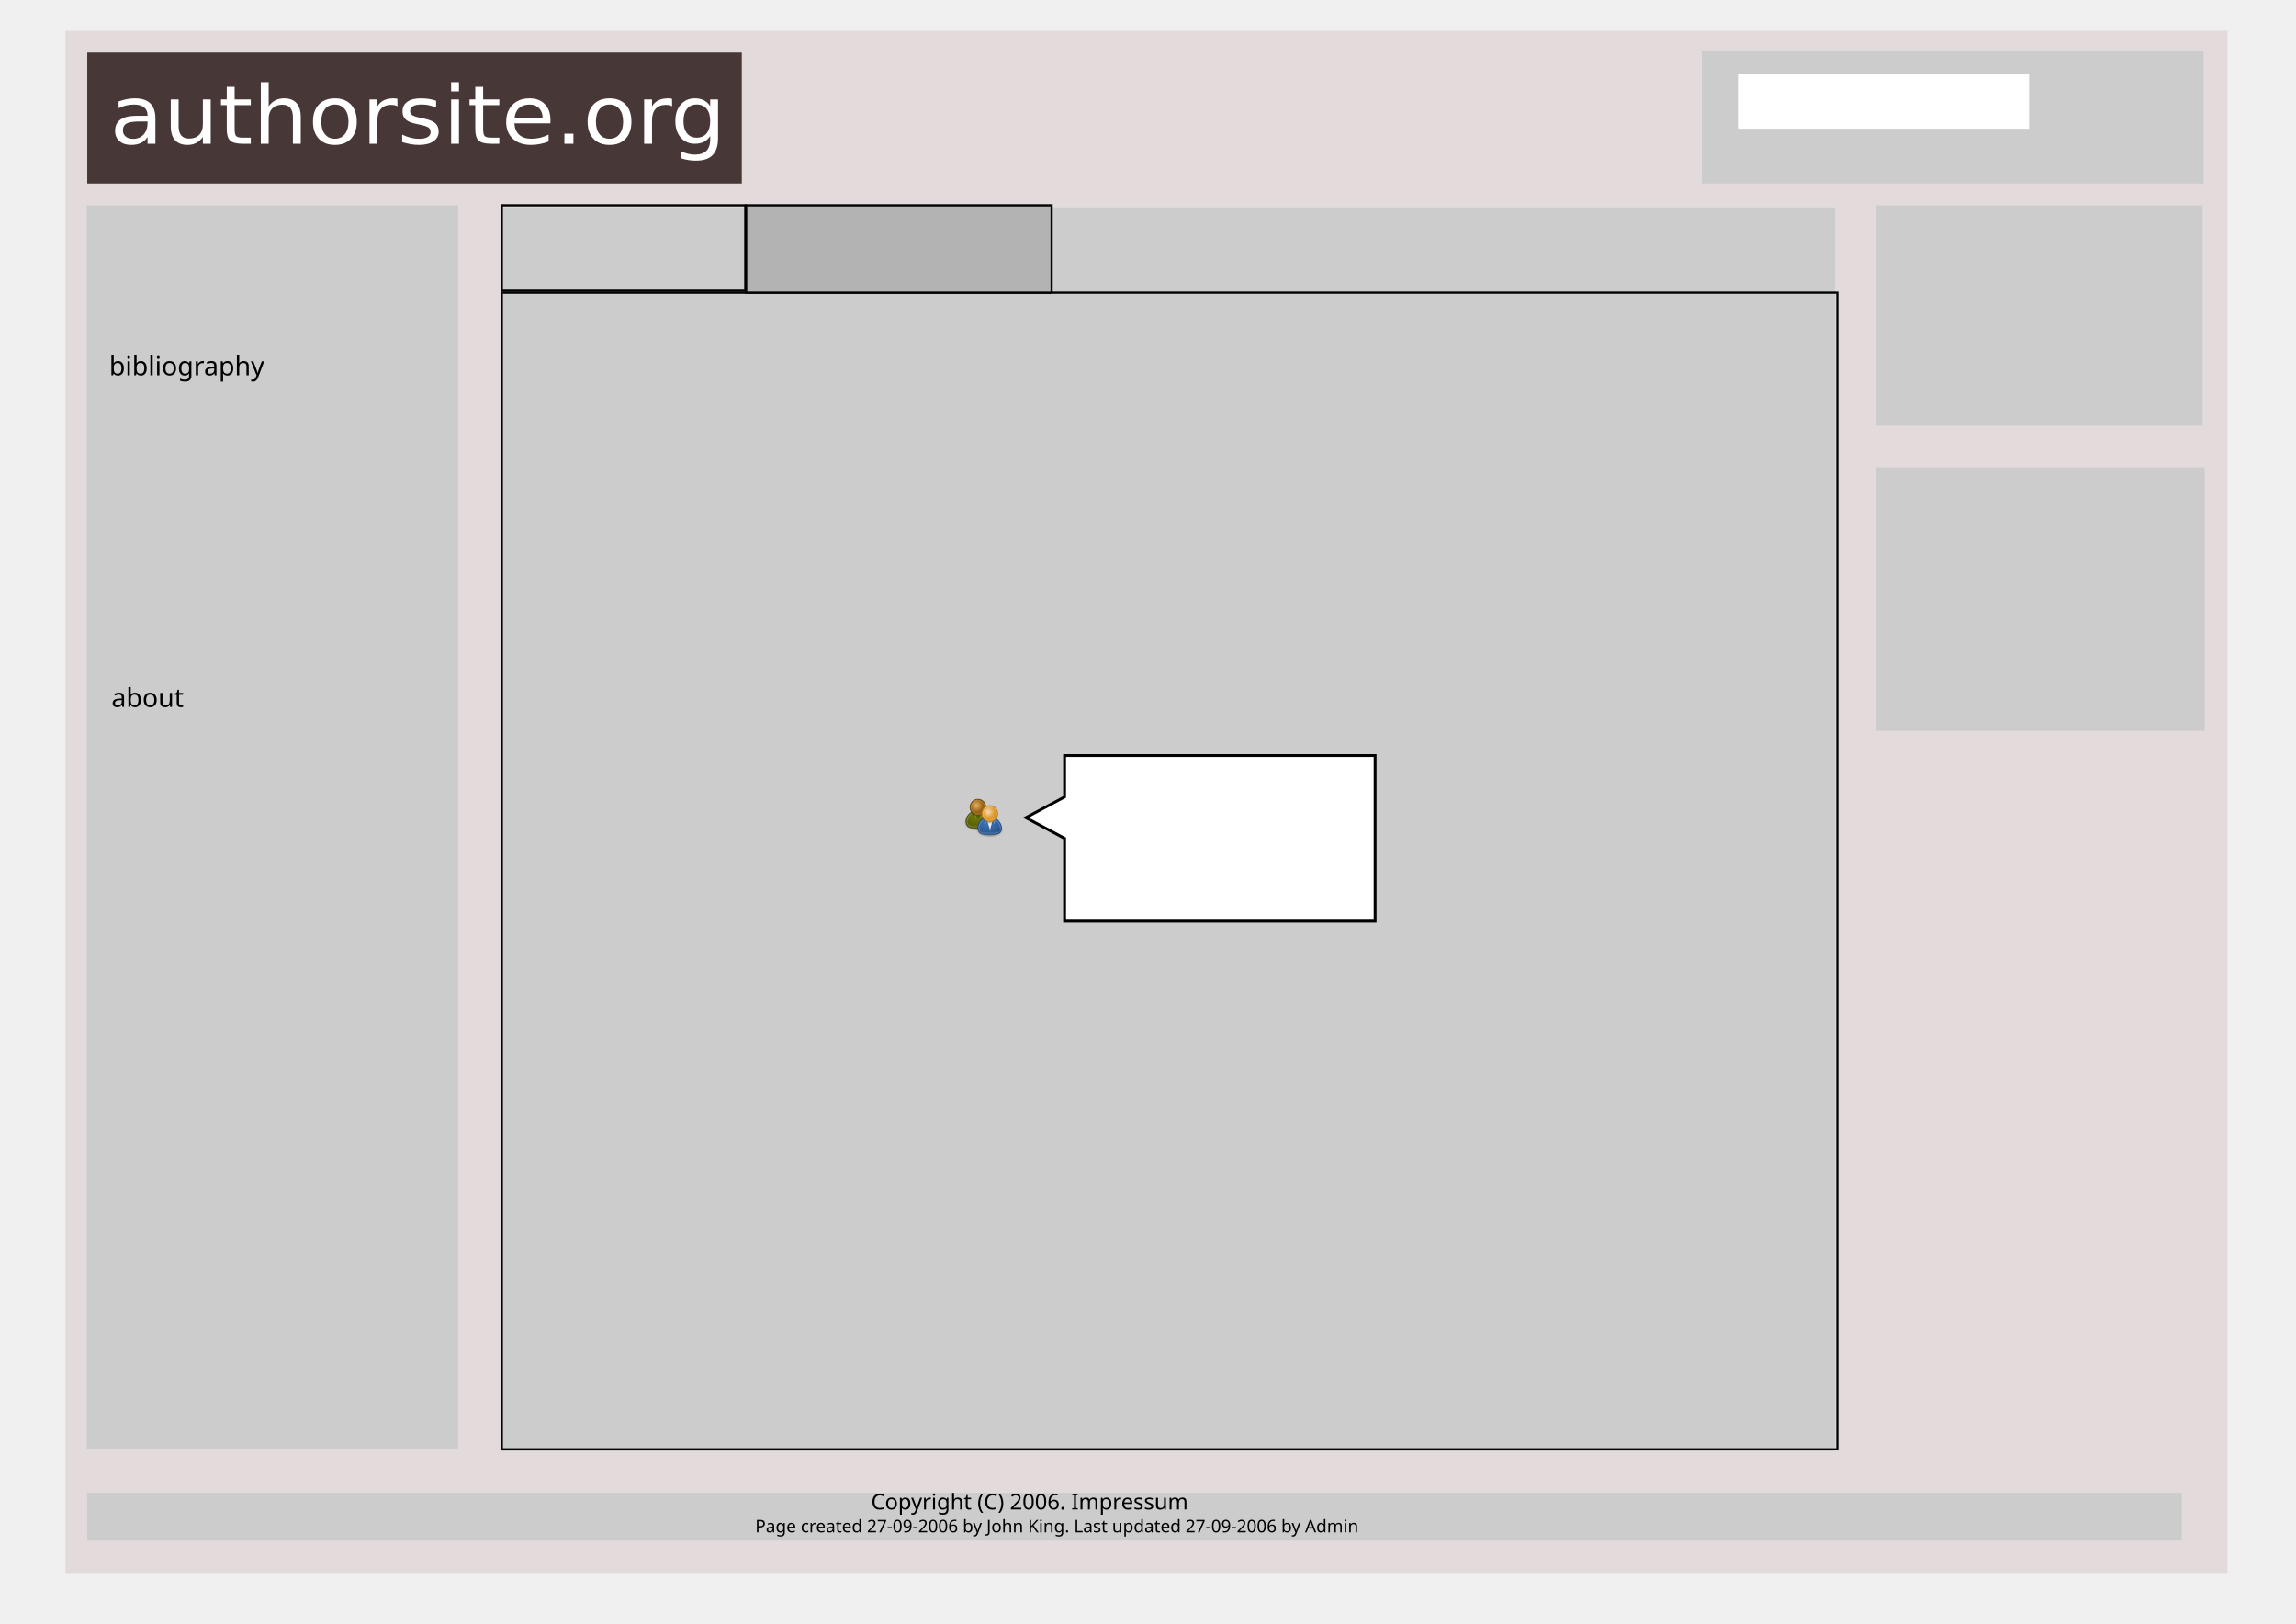
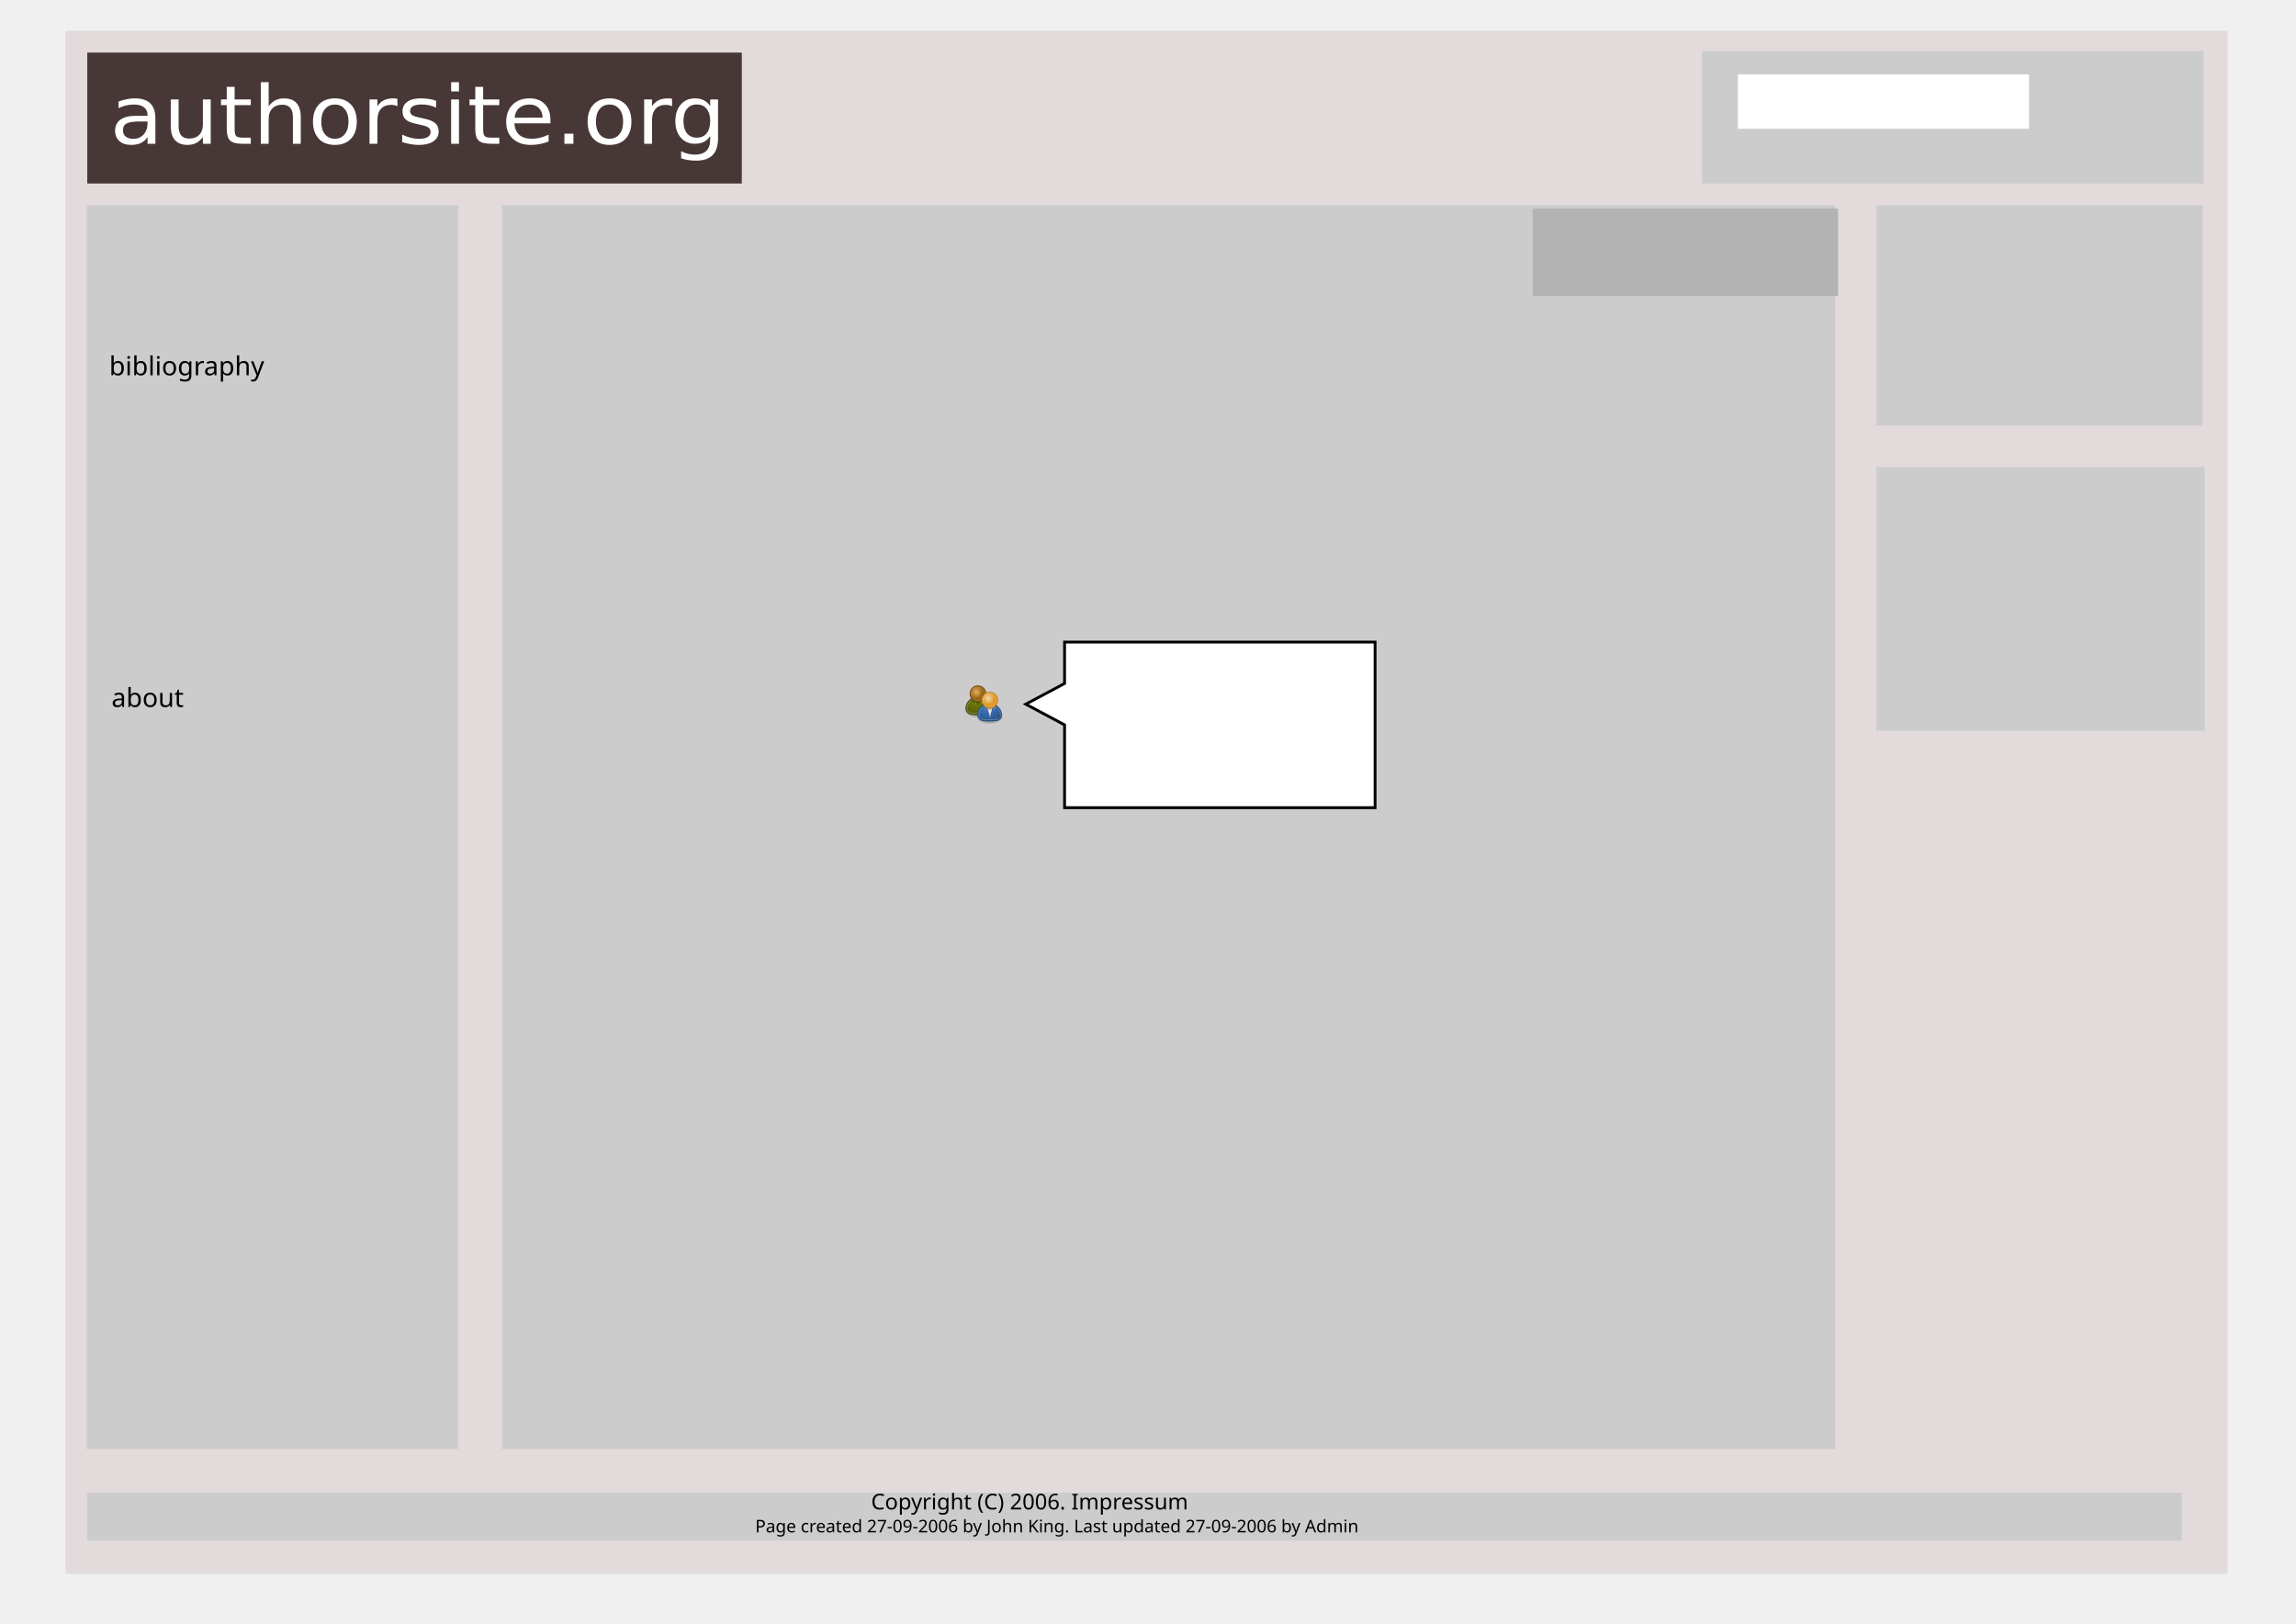
<svg xmlns="http://www.w3.org/2000/svg" xmlns:xlink="http://www.w3.org/1999/xlink" width="1052.362" height="744.094" id="svg2" version="1.0">
  <defs id="defs4">
    <radialGradient r="13.565" fy="19.836" fx="16.215" cy="19.836" cx="16.215" gradientTransform="matrix(1,0,0,0.681917,0,8.233773)" gradientUnits="userSpaceOnUse" id="radialGradient1381" xlink:href="#linearGradient4344" />
    <linearGradient y2="35.803" x2="30.936" y1="29.553" x1="30.936" gradientTransform="translate(-12.41789,-7)" gradientUnits="userSpaceOnUse" id="linearGradient1372" xlink:href="#linearGradient3824" />
    <linearGradient y2="36.218" x2="22.627" y1="35.818" x1="20.662" gradientTransform="matrix(0.983375,0.181588,-0.181588,0.983375,-7.07212,-9.82492)" gradientUnits="userSpaceOnUse" id="linearGradient1369" xlink:href="#linearGradient4356" />
    <linearGradient y2="35.74" x2="21.408" y1="36.39" x1="22.687" gradientTransform="matrix(-0.977685,0.210075,0.210075,0.977685,41.80576,-11.11866)" gradientUnits="userSpaceOnUse" id="linearGradient1366" xlink:href="#linearGradient4356" />
    <linearGradient y2="35.74" x2="21.408" y1="36.39" x1="22.687" gradientTransform="matrix(-0.977685,0.210075,0.210075,0.977685,41.80576,-11.11866)" gradientUnits="userSpaceOnUse" id="linearGradient4374" xlink:href="#linearGradient4356" />
    <linearGradient y2="36.218" x2="22.627" y1="35.818" x1="20.662" gradientTransform="matrix(0.983375,0.181588,-0.181588,0.983375,-7.07212,-9.82492)" gradientUnits="userSpaceOnUse" id="linearGradient4372" xlink:href="#linearGradient4356" />
    <linearGradient gradientTransform="matrix(-0.977685,0.210075,0.210075,0.977685,55.1096,-3.945209)" y2="35.74" x2="21.408" y1="36.39" x1="22.687" gradientUnits="userSpaceOnUse" id="linearGradient4366" xlink:href="#linearGradient4356" />
    <linearGradient gradientTransform="matrix(0.983375,0.181588,-0.181588,0.983375,6.231716,-2.651466)" gradientUnits="userSpaceOnUse" y2="36.218" x2="22.627" y1="35.818" x1="20.662" id="linearGradient4362" xlink:href="#linearGradient4356" />
    <radialGradient gradientUnits="userSpaceOnUse" gradientTransform="matrix(1,0,0,0.681917,0,8.233773)" r="13.565" fy="19.836" fx="16.215" cy="19.836" cx="16.215" id="radialGradient4350" xlink:href="#linearGradient4344" />
    <radialGradient r="8.662" fy="19.009" fx="31.113" cy="19.009" cx="31.113" gradientUnits="userSpaceOnUse" id="radialGradient4336" xlink:href="#linearGradient3816" />
    <linearGradient gradientTransform="translate(-13.125,-7)" y2="35.803" x2="30.936" y1="29.553" x1="30.936" gradientUnits="userSpaceOnUse" id="linearGradient4332" xlink:href="#linearGradient3824" />
    <radialGradient r="8.662" fy="19.009" fx="31.113" cy="19.009" cx="31.113" gradientUnits="userSpaceOnUse" id="radialGradient4330" xlink:href="#linearGradient3816" />
    <radialGradient r="9.162" fy="17.064" fx="29.345" cy="17.064" cx="29.345" gradientTransform="matrix(0.787998,0,0,0.787998,6.221198,3.617627)" gradientUnits="userSpaceOnUse" id="radialGradient4328" xlink:href="#linearGradient4338" />
    <linearGradient y2="35.803" x2="30.936" y1="29.553" x1="30.936" gradientTransform="translate(-12.41789,-7)" gradientUnits="userSpaceOnUse" id="linearGradient4326" xlink:href="#linearGradient3824" />
    <radialGradient r="8.662" fy="19.009" fx="31.113" cy="19.009" cx="31.113" gradientUnits="userSpaceOnUse" id="radialGradient4179" xlink:href="#linearGradient3816" />
    <linearGradient gradientTransform="translate(0.707108,0)" y2="35.803" x2="30.936" y1="29.553" x1="30.936" gradientUnits="userSpaceOnUse" id="linearGradient4175" xlink:href="#linearGradient3824" />
    <radialGradient gradientTransform="matrix(0.787998,0,0,0.787998,6.221198,3.617627)" r="9.162" fy="17.064" fx="29.345" cy="17.064" cx="29.345" gradientUnits="userSpaceOnUse" id="radialGradient4171" xlink:href="#linearGradient3800" />
    <radialGradient gradientUnits="userSpaceOnUse" gradientTransform="matrix(1.297564,0,0,0.884831,-8.358505,4.940469)" r="13.565" fy="27.203" fx="28.09" cy="27.203" cx="28.09" id="radialGradient4169" xlink:href="#linearGradient4163" />
    <linearGradient gradientUnits="userSpaceOnUse" y2="35.803" x2="30.936" y1="29.553" x1="30.936" id="linearGradient3830" xlink:href="#linearGradient3824" />
    <radialGradient gradientUnits="userSpaceOnUse" r="8.662" fy="19.009" fx="31.113" cy="19.009" cx="31.113" id="radialGradient3822" xlink:href="#linearGradient3816" />
    <radialGradient gradientUnits="userSpaceOnUse" r="9.162" fy="17.064" fx="29.345" cy="17.064" cx="29.345" id="radialGradient3806" xlink:href="#linearGradient3800" />
    <linearGradient id="linearGradient3800">
      <stop id="stop3802" offset="0" style="stop-color:#f4d9b1;stop-opacity:1;" />
      <stop id="stop3804" offset="1" style="stop-color:#df9725;stop-opacity:1;" />
    </linearGradient>
    <linearGradient id="linearGradient3816">
      <stop id="stop3818" offset="0" style="stop-color:#000000;stop-opacity:1;" />
      <stop id="stop3820" offset="1" style="stop-color:#000000;stop-opacity:0;" />
    </linearGradient>
    <linearGradient id="linearGradient3824">
      <stop id="stop3826" offset="0" style="stop-color:#ffffff;stop-opacity:1;" />
      <stop id="stop3828" offset="1" style="stop-color:#c9c9c9;stop-opacity:1;" />
    </linearGradient>
    <linearGradient id="linearGradient4163">
      <stop id="stop4165" offset="0" style="stop-color:#3b74bc;stop-opacity:1;" />
      <stop id="stop4167" offset="1" style="stop-color:#2d5990;stop-opacity:1;" />
    </linearGradient>
    <linearGradient id="linearGradient4338">
      <stop style="stop-color:#e9b15e;stop-opacity:1;" offset="0" id="stop4340" />
      <stop style="stop-color:#966416;stop-opacity:1;" offset="1" id="stop4342" />
    </linearGradient>
    <linearGradient id="linearGradient4344">
      <stop id="stop4346" offset="0" style="stop-color:#727e0a;stop-opacity:1;" />
      <stop id="stop4348" offset="1" style="stop-color:#5b6508;stop-opacity:1;" />
    </linearGradient>
    <linearGradient id="linearGradient4356">
      <stop id="stop4358" offset="0" style="stop-color:#000000;stop-opacity:1;" />
      <stop id="stop4360" offset="1" style="stop-color:#000000;stop-opacity:0;" />
    </linearGradient>
  </defs>
  <g id="layer1">
    <rect style="fill:#e3dbdb" id="rect1890" width="990.989" height="707.163" x="30" y="14.094" />
    <flowRoot xml:space="preserve" id="flowRoot1894" style="fill:white">
      <flowRegion id="flowRegion1896">
        <rect id="rect1898" width="191.257" height="27.594" x="68.51" y="43.77" style="fill:white" />
      </flowRegion>
      <flowPara id="flowPara1900" style="font-size:40;fill:white">logo</flowPara>
    </flowRoot>
    <flowRoot xml:space="preserve" id="flowRoot1925" style="font-size:40px;fill:white">
      <flowRegion id="flowRegion1927">
        <rect id="rect1929" width="168.42" height="36.158" x="270.234" y="150.341" style="font-size:40px;fill:white" />
      </flowRegion>
      <flowPara id="flowPara1931">authrostie.org</flowPara>
      <flowPara id="flowPara1933" />
    </flowRoot>
    <g id="g1939" transform="matrix(1,0,0,0.928571,-200,-96.13606)">
      <rect y="129.479" x="240" height="64.615" width="300" id="rect1892" style="fill:#483737" />
      <text id="text1935" y="174.485" x="250.352" style="font-size:12px;font-style:normal;font-weight:normal;fill:black;fill-opacity:1;stroke:none;stroke-width:1px;stroke-linecap:butt;stroke-linejoin:miter;stroke-opacity:1;font-family:Bitstream Vera Sans" xml:space="preserve">
        <tspan style="font-size:40px;fill:white" y="174.485" x="250.352" id="tspan1937">authorsite.org</tspan>
      </text>
    </g>
    <flowRoot xml:space="preserve" id="flowRoot1950">
      <flowRegion id="flowRegion1952">
        <rect id="rect1954" width="53.23" height="25.082" x="946.77" y="39.013" />
      </flowRegion>
      <flowPara id="flowPara1956" style="fill:white;font-size:18">search</flowPara>
    </flowRoot>
    <g id="g4680">
      <rect y="23.503" x="780" height="60.591" width="230" id="rect1944" style="fill:#ccc;fill-opacity:1" />
      <rect y="34.094" x="796.569" height="24.9" width="133.431" id="rect1946" style="fill:white;fill-opacity:1" />
      <flowRoot transform="translate(-2,0)" id="flowRoot1958" xml:space="preserve">
        <flowRegion id="flowRegion1960">
          <rect y="67.558" x="798.332" height="12.37" width="164.614" id="rect1962" />
        </flowRegion>
        <flowPara style="fill:black" id="flowPara1964">advanced search</flowPara>
      </flowRoot>
      <flowRoot transform="translate(-1.960937,-1.461444)" id="flowRoot1968" xml:space="preserve">
        <flowRegion id="flowRegion1970">
          <rect y="39.013" x="937.255" height="22.837" width="74.219" id="rect1972" />
        </flowRegion>
        <flowPara style="font-size:18px;fill:black" id="flowPara1974">search</flowPara>
      </flowRoot>
    </g>
    <rect style="fill:#ccc;fill-opacity:1" id="rect1976" width="170.288" height="570" x="39.712" y="94.094" />
    <text xml:space="preserve" style="font-size:13px;font-style:normal;font-weight:normal;fill:#000000;fill-opacity:1;stroke:none;stroke-width:1px;stroke-linecap:butt;stroke-linejoin:miter;stroke-opacity:1;font-family:Verdana" x="50.051" y="171.971" id="text4636">
      <tspan id="tspan4638" x="50.051" y="171.971" style="font-size:12px">bibliography</tspan>
    </text>
    <flowRoot xml:space="preserve" id="flowRoot4640" transform="translate(0,112)">
      <flowRegion id="flowRegion4642">
        <rect id="rect4644" width="79.928" height="20.934" x="51.382" y="143.681" />
      </flowRegion>
      <flowPara id="flowPara4646">community</flowPara>
    </flowRoot>
    <flowRoot xml:space="preserve" id="flowRoot4648" transform="translate(-4,112)">
      <flowRegion id="flowRegion4650">
        <rect id="rect4652" width="94.201" height="21.885" x="54.237" y="175.081" />
      </flowRegion>
      <flowPara id="flowPara4656">biography</flowPara>
    </flowRoot>
    <text xml:space="preserve" style="font-size:13px;font-style:normal;font-weight:normal;fill:#000000;fill-opacity:1;stroke:none;stroke-width:1px;stroke-linecap:butt;stroke-linejoin:miter;stroke-opacity:1;font-family:Verdana" x="51.101" y="323.971" id="text4660">
      <tspan x="51.101" y="323.971" id="tspan4664" style="font-size:12px">about</tspan>
    </text>
    <rect style="fill:#ccc;fill-opacity:1" id="rect4668" width="960.055" height="21.939" x="39.945" y="684.094" />
    <text xml:space="preserve" style="font-size:13px;font-style:normal;font-weight:normal;text-align:center;text-anchor:middle;fill:black;fill-opacity:1;stroke:none;stroke-width:1px;stroke-linecap:butt;stroke-linejoin:miter;stroke-opacity:1;font-family:Verdana" x="492.852" y="691.727" id="text4670">
      <tspan id="tspan4672" x="492.852" y="691.727" style="font-size:10px;text-align:center;text-anchor:middle">C<tspan style="text-align:center;text-anchor:middle" id="tspan4676">opyright (C) 2006. Impressum</tspan>
      </tspan>
      <tspan x="492.852" y="702.234" style="font-size:8px;text-align:center;text-anchor:middle" id="tspan4674">Page created 27-09-2006 by John King. Last updated 27-09-2006 by Admin</tspan>
    </text>
-     <rect style="fill:#cccccc;fill-opacity:1" id="rect4678" width="611.15" height="570.072" x="230" y="95.023" />
+     <rect style="fill:#ccc;fill-opacity:1" id="rect4678" width="611.15" height="570.072" x="230" y="94.023" />
    <rect style="fill:#ccc;fill-opacity:1" id="rect4692" width="149.571" height="100.969" x="860" y="94.094" />
    <rect style="fill:#ccc;fill-opacity:1" id="rect4694" width="150.522" height="120.843" x="860" y="214.094" />
    <flowRoot xml:space="preserve" id="flowRoot1814" transform="translate(9.155322,41.35798)">
      <flowRegion id="flowRegion1816">
        <rect id="rect1818" width="57.345" height="14.268" x="65.655" y="140.826" />
      </flowRegion>
      <flowPara id="flowPara1822">works</flowPara>
    </flowRoot>
    <flowRoot xml:space="preserve" id="flowRoot1826" transform="translate(5.155322,37.35798)">
      <flowRegion id="flowRegion1828">
        <rect id="rect1830" width="62.801" height="17.127" x="68.51" y="165.566" />
      </flowRegion>
      <flowPara id="flowPara1832">people</flowPara>
    </flowRoot>
    <flowRoot xml:space="preserve" id="flowRoot1806" transform="translate(-11.58008,2.574899)">
      <flowRegion id="flowRegion1808">
        <rect id="rect1810" width="437.759" height="44.033" x="368.241" y="38.061" />
      </flowRegion>
      <flowPara id="flowPara1812">/bibliography/people/individuals/all/$[pageNumber]</flowPara>
    </flowRoot>
-     <flowRoot xml:space="preserve" id="flowRoot1541" transform="translate(0,44)">
+     <flowRoot xml:space="preserve" id="flowRoot1541" transform="translate(0,-8)">
      <flowRegion id="flowRegion1543">
        <rect id="rect1545" width="445.7" height="39.105" x="249.3" y="117.989" />
      </flowRegion>
      <flowPara id="flowPara1547" style="font-size:18px;font-style:normal;font-variant:normal;font-weight:normal;font-stretch:normal;text-align:start;line-height:125%;writing-mode:lr-tb;text-anchor:start;font-family:Verdana">Individuals  (Page x of y )</flowPara>
    </flowRoot>
    <flowRoot xml:space="preserve" id="flowRoot1561">
      <flowRegion id="flowRegion1563">
        <rect id="rect1565" width="515.728" height="174.13" x="255.009" y="151.293" />
      </flowRegion>
      <flowPara id="flowPara1567" />
    </flowRoot>
    <text xml:space="preserve" style="font-size:12px;font-style:normal;font-variant:normal;font-weight:normal;font-stretch:normal;text-align:start;line-height:125%;writing-mode:lr-tb;text-anchor:start;fill:#000000;fill-opacity:1;stroke:none;stroke-width:1px;stroke-linecap:butt;stroke-linejoin:miter;stroke-opacity:1;font-family:Sans" x="331.132" y="623.25" id="text1892">
      <tspan id="tspan1894" x="331.132" y="623.25">  </tspan>
    </text>
    <flowRoot xml:space="preserve" id="flowRoot2632" transform="translate(0,48)">
      <flowRegion id="flowRegion2634">
        <rect id="rect2636" width="68.51" height="16.176" x="73.268" y="175.081" />
      </flowRegion>
      <flowPara id="flowPara2638">search</flowPara>
    </flowRoot>
-     <g id="g2700" transform="translate(-9.705078,49.1926)">
+     <g id="g2700" transform="translate(-9.705078,-2.8074)">
      <flowRoot id="flowRoot2670" xml:space="preserve">
        <flowRegion id="flowRegion2672">
          <rect y="146.535" x="278.798" height="17.559" width="481.202" id="rect2674" />
        </flowRegion>
        <flowPara id="flowPara2676">Jünger, Ernst [454]</flowPara>
      </flowRoot>
      <flowRoot id="flowRoot2682" xml:space="preserve">
        <flowRegion id="flowRegion2684">
          <rect y="171.275" x="278.798" height="49.479" width="263.573" id="rect2686" />
        </flowRegion>
        <flowPara id="flowPara2688">Jünger, Friedrich Georg [54]</flowPara>
        <flowPara id="flowPara2690" />
      </flowRoot>
    </g>
-     <g id="g2711" transform="translate(-8.58695,99.1071)">
+     <g id="g2711" transform="translate(-8.58695,47.1071)">
      <flowRoot id="flowRoot2713" xml:space="preserve">
        <flowRegion id="flowRegion2715">
          <rect y="146.535" x="278.798" height="17.559" width="481.202" id="rect2717" />
        </flowRegion>
        <flowPara id="flowPara2719">Jünger, Ernst [454]</flowPara>
      </flowRoot>
      <flowRoot id="flowRoot2721" xml:space="preserve">
        <flowRegion id="flowRegion2723">
          <rect y="171.275" x="278.798" height="49.479" width="263.573" id="rect2725" />
        </flowRegion>
        <flowPara id="flowPara2727">Jünger, Friedrich Georg [54]</flowPara>
        <flowPara id="flowPara2729" />
      </flowRoot>
    </g>
-     <g id="g2731" transform="translate(-7.44153,150.9743)">
+     <g id="g2731" transform="translate(-7.44153,98.9743)">
      <flowRoot id="flowRoot2733" xml:space="preserve">
        <flowRegion id="flowRegion2735">
          <rect y="146.535" x="278.798" height="17.559" width="481.202" id="rect2737" />
        </flowRegion>
        <flowPara id="flowPara2739">Jünger, Ernst [454]</flowPara>
      </flowRoot>
      <flowRoot id="flowRoot2741" xml:space="preserve">
        <flowRegion id="flowRegion2743">
          <rect y="171.275" x="278.798" height="49.479" width="263.573" id="rect2745" />
        </flowRegion>
        <flowPara id="flowPara2747">Jünger, Friedrich Georg [54]</flowPara>
        <flowPara id="flowPara2749" />
      </flowRoot>
    </g>
-     <g id="g2751" transform="translate(-9.34458,199.0175)">
+     <g id="g2751" transform="translate(-9.34458,147.0175)">
      <flowRoot id="flowRoot2753" xml:space="preserve">
        <flowRegion id="flowRegion2755">
          <rect y="146.535" x="278.798" height="17.559" width="481.202" id="rect2757" />
        </flowRegion>
        <flowPara id="flowPara2759">Jünger, Ernst [454]</flowPara>
      </flowRoot>
      <flowRoot id="flowRoot2761" xml:space="preserve">
        <flowRegion id="flowRegion2763">
          <rect y="171.275" x="278.798" height="49.479" width="263.573" id="rect2765" />
        </flowRegion>
        <flowPara id="flowPara2767">Jünger, Friedrich Georg [54]</flowPara>
        <flowPara id="flowPara2769" />
      </flowRoot>
    </g>
-     <g id="g2771" transform="translate(-9.16862,250.8668)">
+     <g id="g2771" transform="translate(-9.16862,198.8668)">
      <flowRoot id="flowRoot2773" xml:space="preserve">
        <flowRegion id="flowRegion2775">
          <rect y="146.535" x="278.798" height="17.559" width="481.202" id="rect2777" />
        </flowRegion>
        <flowPara id="flowPara2779">Jünger, Ernst [454]</flowPara>
      </flowRoot>
      <flowRoot id="flowRoot2781" xml:space="preserve">
        <flowRegion id="flowRegion2783">
          <rect y="171.275" x="278.798" height="49.479" width="263.573" id="rect2785" />
        </flowRegion>
        <flowPara id="flowPara2787">Jünger, Friedrich Georg [54]</flowPara>
        <flowPara id="flowPara2789" />
      </flowRoot>
    </g>
-     <g id="g2791" transform="translate(-7.16862,299.9584)">
+     <g id="g2791" transform="translate(-7.16862,247.9584)">
      <flowRoot id="flowRoot2793" xml:space="preserve">
        <flowRegion id="flowRegion2795">
          <rect y="146.535" x="278.798" height="17.559" width="481.202" id="rect2797" />
        </flowRegion>
        <flowPara id="flowPara2799">Jünger, Ernst [454]</flowPara>
      </flowRoot>
      <flowRoot id="flowRoot2801" xml:space="preserve">
        <flowRegion id="flowRegion2803">
          <rect y="171.275" x="278.798" height="49.479" width="263.573" id="rect2805" />
        </flowRegion>
        <flowPara id="flowPara2807">Jünger, Friedrich Georg [54]</flowPara>
        <flowPara id="flowPara2809" />
      </flowRoot>
    </g>
-     <g id="g2811" transform="translate(-8.79876,349.0859)">
+     <g id="g2811" transform="translate(-8.79876,297.0859)">
      <flowRoot id="flowRoot2813" xml:space="preserve">
        <flowRegion id="flowRegion2815">
          <rect y="146.535" x="278.798" height="17.559" width="481.202" id="rect2817" />
        </flowRegion>
        <flowPara id="flowPara2819">Jünger, Ernst [454]</flowPara>
      </flowRoot>
      <flowRoot id="flowRoot2821" xml:space="preserve">
        <flowRegion id="flowRegion2823">
          <rect y="171.275" x="278.798" height="49.479" width="263.573" id="rect2825" />
        </flowRegion>
        <flowPara id="flowPara2827">Jünger, Friedrich Georg [54]</flowPara>
        <flowPara id="flowPara2829" />
      </flowRoot>
    </g>
-     <g id="g2831" transform="translate(-7.63542,400.9352)">
+     <g id="g2831" transform="translate(-7.63542,348.9352)">
      <flowRoot id="flowRoot2833" xml:space="preserve">
        <flowRegion id="flowRegion2835">
          <rect y="146.535" x="278.798" height="17.559" width="481.202" id="rect2837" />
        </flowRegion>
        <flowPara id="flowPara2839">Jünger, Ernst [454]</flowPara>
      </flowRoot>
      <flowRoot id="flowRoot2841" xml:space="preserve">
        <flowRegion id="flowRegion2843">
          <rect y="171.275" x="278.798" height="49.479" width="263.573" id="rect2845" />
        </flowRegion>
        <flowPara id="flowPara2847">Jünger, Friedrich Georg [54]</flowPara>
        <flowPara id="flowPara2849" />
      </flowRoot>
    </g>
    <flowRoot xml:space="preserve" id="flowRoot1882" transform="translate(141.8646,9.035595)">
      <flowRegion id="flowRegion1884">
        <rect id="rect1886" width="279.427" height="31.262" x="263.573" y="611.832" />
      </flowRegion>
      <flowPara id="flowPara1888">&lt;previous    1 2 3 4 5   next&gt;</flowPara>
      <flowPara id="flowPara1890" />
    </flowRoot>
    <flowRoot xml:space="preserve" id="flowRoot2477" transform="translate(-2.037109,-31.57692)">
      <flowRegion id="flowRegion2479">
        <rect id="rect2481" width="79.928" height="20.934" x="51.382" y="143.681" />
      </flowRegion>
      <flowPara id="flowPara2483">admin</flowPara>
    </flowRoot>
    <flowRoot xml:space="preserve" id="flowRoot2485" transform="translate(14.52757,-5.232586)">
      <flowRegion id="flowRegion2487">
        <rect id="rect2489" width="108.618" height="20.414" x="51.382" y="143.681" />
      </flowRegion>
      <flowPara id="flowPara2491">System users</flowPara>
    </flowRoot>
-     <path style="fill:white;fill-opacity:1;fill-rule:evenodd;stroke:black;stroke-width:1.299px;stroke-linecap:butt;stroke-linejoin:miter;stroke-opacity:1" d="M 470.15,374.705 L 487.94,365.218 L 487.94,346.244 L 630.263,346.244 L 630.263,422.139 L 487.94,422.139 L 487.94,384.191 L 470.15,374.705 z " id="path2587" />
-     <flowRoot xml:space="preserve" id="flowRoot3558" transform="translate(0,52)">
+     <path style="fill:white;fill-opacity:1;fill-rule:evenodd;stroke:black;stroke-width:1.299px;stroke-linecap:butt;stroke-linejoin:miter;stroke-opacity:1" d="M 470.15,322.705 L 487.94,313.218 L 487.94,294.244 L 630.263,294.244 L 630.263,370.139 L 487.94,370.139 L 487.94,332.191 L 470.15,322.705 z " id="path2587" />
+     <flowRoot xml:space="preserve" id="flowRoot3558">
      <flowRegion id="flowRegion3560">
        <rect id="rect3562" width="130.915" height="60.557" x="489.085" y="303.537" />
      </flowRegion>
      <flowPara id="flowPara3564">Username: fgjuenger</flowPara>
      <flowPara id="flowPara3566">Enabled: yes</flowPara>
      <flowPara id="flowPara3570">Roles: EDITOR, COMMUNITY</flowPara>
      <flowPara id="flowPara3568" />
    </flowRoot>
-     <g id="g2535" transform="matrix(0.414567,0,0,0.417426,440.7777,364.9055)">
+     <g id="g2535" transform="matrix(0.414567,0,0,0.417426,440.7777,312.9055)">
      <g style="display:inline" id="g2537">
        <path d="M 39.775 19.009 A 8.662 8.662 0 1 1  22.451,19.009 A 8.662 8.662 0 1 1  39.775 19.009 z" id="path4177" style="opacity:1;color:black;fill:url(#radialGradient4336);fill-opacity:1;fill-rule:evenodd;stroke:none;stroke-width:1px;stroke-linecap:round;stroke-linejoin:round;marker:none;marker-start:none;marker-mid:none;marker-end:none;stroke-miterlimit:4;stroke-dasharray:none;stroke-dashoffset:0;stroke-opacity:1;visibility:visible;display:inline;overflow:visible" transform="matrix(1.77551,0,0,0.959183,-37.37822,11.77153)" />
        <path id="path2329" d="M 12.861,34.636 L 23.468,34.636 C 26.473,34.636 29.448,33.534 30.539,30.393 C 31.574,27.411 30.716,21.731 23.998,17.135 L 11.447,17.135 C 4.729,21.378 3.89,27.18 5.437,30.57 C 7.012,34.024 9.679,34.636 12.861,34.636 z " style="opacity:1;color:black;fill:url(#radialGradient1381);fill-opacity:1;fill-rule:evenodd;stroke:#404604;stroke-width:1px;stroke-linecap:round;stroke-linejoin:round;marker:none;marker-start:none;marker-mid:none;marker-end:none;stroke-miterlimit:4;stroke-dasharray:none;stroke-dashoffset:0;stroke-opacity:1;visibility:visible;display:inline;overflow:visible" />
        <path style="opacity:1;color:black;fill:#9db029;fill-opacity:1;fill-rule:evenodd;stroke:none;stroke-width:1px;stroke-linecap:round;stroke-linejoin:round;marker:none;marker-start:none;marker-mid:none;marker-end:none;stroke-miterlimit:4;stroke-dasharray:none;stroke-dashoffset:0;stroke-opacity:1;visibility:visible;display:inline;overflow:visible" d="M 17.932,19.787 C 17.932,19.787 15.781,21.447 15.966,23.447 C 13.925,21.647 13.867,18.196 13.867,18.196 L 17.932,19.787 z " id="path3812" />
        <path style="opacity:0.215;color:black;fill:none;fill-opacity:1;fill-rule:evenodd;stroke:white;stroke-width:1px;stroke-linecap:round;stroke-linejoin:round;marker:none;marker-start:none;marker-mid:none;marker-end:none;stroke-miterlimit:4;stroke-dasharray:none;stroke-dashoffset:0;stroke-opacity:1;visibility:visible;display:inline;overflow:visible" d="M 12.967,33.572 L 23.283,33.572 C 25.923,33.572 28.536,32.604 29.494,29.845 C 30.404,27.225 29.4,22.237 23.499,18.199 L 11.974,18.199 C 6.074,21.926 5.086,27.023 6.445,30 C 7.829,33.034 10.172,33.572 12.967,33.572 z " id="path3838" />
        <path id="path3810" d="M 18.911,19.787 C 18.911,19.787 21.062,21.447 20.877,23.447 C 22.918,21.647 22.977,18.196 22.977,18.196 L 18.911,19.787 z " style="opacity:1;color:black;fill:#9db029;fill-opacity:1;fill-rule:evenodd;stroke:none;stroke-width:1px;stroke-linecap:round;stroke-linejoin:round;marker:none;marker-start:none;marker-mid:none;marker-end:none;stroke-miterlimit:4;stroke-dasharray:none;stroke-dashoffset:0;stroke-opacity:1;visibility:visible;display:inline;overflow:visible" />
        <path transform="translate(-13.25,-3.5)" style="opacity:1;color:black;fill:url(#radialGradient4330);fill-opacity:1;fill-rule:evenodd;stroke:none;stroke-width:1px;stroke-linecap:round;stroke-linejoin:round;marker:none;marker-start:none;marker-mid:none;marker-end:none;stroke-miterlimit:4;stroke-dasharray:none;stroke-dashoffset:0;stroke-opacity:1;visibility:visible;display:inline;overflow:visible" id="path3814" d="M 39.775 19.009 A 8.662 8.662 0 1 1  22.451,19.009 A 8.662 8.662 0 1 1  39.775 19.009 z" />
        <path transform="translate(-13.125,-7)" d="M 39.775 19.009 A 8.662 8.662 0 1 1  22.451,19.009 A 8.662 8.662 0 1 1  39.775 19.009 z" id="path2327" style="opacity:1;color:black;fill:url(#radialGradient4328);fill-opacity:1;fill-rule:evenodd;stroke:#6f4709;stroke-width:1px;stroke-linecap:round;stroke-linejoin:round;marker:none;marker-start:none;marker-mid:none;marker-end:none;stroke-miterlimit:4;stroke-dasharray:none;stroke-dashoffset:0;stroke-opacity:1;visibility:visible;display:inline;overflow:visible" />
        <path transform="matrix(0.877095,0,0,0.877095,-9.301073,-4.663733)" style="opacity:0.127;color:black;fill:none;fill-opacity:1;fill-rule:evenodd;stroke:white;stroke-width:1.14px;stroke-linecap:round;stroke-linejoin:round;marker:none;marker-start:none;marker-mid:none;marker-end:none;stroke-miterlimit:4;stroke-dasharray:none;stroke-dashoffset:0;stroke-opacity:1;visibility:visible;display:inline;overflow:visible" id="path3834" d="M 39.775 19.009 A 8.662 8.662 0 1 1  22.451,19.009 A 8.662 8.662 0 1 1  39.775 19.009 z" />
        <path id="path4173" d="M 22.584,27.035 L 26.827,27.035 L 24.352,24.737 L 23.821,25.444 L 23.291,24.913 L 22.584,27.035 z " style="opacity:1;color:black;fill:url(#linearGradient1372);fill-opacity:1;fill-rule:evenodd;stroke:none;stroke-width:1px;stroke-linecap:round;stroke-linejoin:round;marker:none;marker-start:none;marker-mid:none;marker-end:none;stroke-miterlimit:4;stroke-dasharray:none;stroke-dashoffset:0;stroke-opacity:1;visibility:visible;display:inline;overflow:visible" />
        <path id="path4368" d="M 8.548,33.602 C 7.3,33.057 6.742,31.743 6.742,31.743 C 7.583,27.674 10.462,24.697 10.462,24.697 C 10.462,24.697 8.183,31.109 8.548,33.602 z " style="opacity:0.228;color:black;fill:url(#linearGradient1369);fill-opacity:1;fill-rule:evenodd;stroke:none;stroke-width:1px;stroke-linecap:round;stroke-linejoin:round;marker:none;marker-start:none;marker-mid:none;marker-end:none;stroke-miterlimit:4;stroke-dasharray:none;stroke-dashoffset:0;stroke-opacity:1;visibility:visible;display:inline;overflow:visible" />
        <path style="opacity:0.228;color:black;fill:url(#linearGradient1366);fill-opacity:1;fill-rule:evenodd;stroke:none;stroke-width:1px;stroke-linecap:round;stroke-linejoin:round;marker:none;marker-start:none;marker-mid:none;marker-end:none;stroke-miterlimit:4;stroke-dasharray:none;stroke-dashoffset:0;stroke-opacity:1;visibility:visible;display:inline;overflow:visible" d="M 27.454,32.743 C 28.685,32.162 29.258,30.741 29.258,30.741 C 28.299,26.698 25.282,23.898 25.282,23.898 C 25.282,23.898 27.746,30.241 27.454,32.743 z " id="path4370" />
      </g>
      <g style="display:inline" id="layer2">
        <path d="M 39.775 19.009 A 8.662 8.662 0 1 1  22.451,19.009 A 8.662 8.662 0 1 1  39.775 19.009 z" id="path4306" style="opacity:1;color:black;fill:url(#radialGradient4179);fill-opacity:1;fill-rule:evenodd;stroke:none;stroke-width:1px;stroke-linecap:round;stroke-linejoin:round;marker:none;marker-start:none;marker-mid:none;marker-end:none;stroke-miterlimit:4;stroke-dasharray:none;stroke-dashoffset:0;stroke-opacity:1;visibility:visible;display:inline;overflow:visible" transform="matrix(1.77551,0,0,0.959183,-24.25322,18.77153)" />
        <path id="path4308" d="M 25.986,41.636 L 36.593,41.636 C 39.598,41.636 42.573,40.534 43.664,37.393 C 44.699,34.411 43.841,28.731 37.123,24.135 L 24.572,24.135 C 17.854,28.378 17.015,34.18 18.562,37.57 C 20.137,41.024 22.804,41.636 25.986,41.636 z " style="opacity:1;color:black;fill:url(#radialGradient4169);fill-opacity:1;fill-rule:evenodd;stroke:#204a87;stroke-width:1px;stroke-linecap:round;stroke-linejoin:round;marker:none;marker-start:none;marker-mid:none;marker-end:none;stroke-miterlimit:4;stroke-dasharray:none;stroke-dashoffset:0;stroke-opacity:1;visibility:visible;display:inline;overflow:visible" />
        <path id="path4310" d="M 26.693,25.726 C 29.875,28.555 31.289,38.808 31.289,38.808 C 31.289,38.808 32.704,28.555 35.179,25.549 L 26.693,25.726 z " style="opacity:1;color:black;fill:url(#linearGradient3830);fill-opacity:1;fill-rule:evenodd;stroke:none;stroke-width:1px;stroke-linecap:round;stroke-linejoin:round;marker:none;marker-start:none;marker-mid:none;marker-end:none;stroke-miterlimit:4;stroke-dasharray:none;stroke-dashoffset:0;stroke-opacity:1;visibility:visible;display:inline;overflow:visible" />
        <path style="opacity:1;color:black;fill:#729fcf;fill-opacity:1;fill-rule:evenodd;stroke:none;stroke-width:1px;stroke-linecap:round;stroke-linejoin:round;marker:none;marker-start:none;marker-mid:none;marker-end:none;stroke-miterlimit:4;stroke-dasharray:none;stroke-dashoffset:0;stroke-opacity:1;visibility:visible;display:inline;overflow:visible" d="M 28.973,26.787 C 28.973,26.787 26.821,28.447 27.007,30.447 C 24.966,28.647 24.907,25.196 24.907,25.196 L 28.973,26.787 z " id="path4312" />
        <path style="opacity:0.215;color:black;fill:none;fill-opacity:1;fill-rule:evenodd;stroke:white;stroke-width:1px;stroke-linecap:round;stroke-linejoin:round;marker:none;marker-start:none;marker-mid:none;marker-end:none;stroke-miterlimit:4;stroke-dasharray:none;stroke-dashoffset:0;stroke-opacity:1;visibility:visible;display:inline;overflow:visible" d="M 25.915,40.594 L 36.408,40.572 C 39.048,40.572 41.661,39.604 42.619,36.845 C 43.529,34.225 42.525,29.237 36.624,25.199 L 25.099,24.956 C 19.199,28.683 18.057,33.779 19.437,37 C 20.818,40.221 22.833,40.572 25.915,40.594 z " id="path4314" />
        <path id="path4316" d="M 33.411,26.787 C 33.411,26.787 35.562,28.447 35.377,30.447 C 37.418,28.647 37.477,25.196 37.477,25.196 L 33.411,26.787 z " style="opacity:1;color:black;fill:#729fcf;fill-opacity:1;fill-rule:evenodd;stroke:none;stroke-width:1px;stroke-linecap:round;stroke-linejoin:round;marker:none;marker-start:none;marker-mid:none;marker-end:none;stroke-miterlimit:4;stroke-dasharray:none;stroke-dashoffset:0;stroke-opacity:1;visibility:visible;display:inline;overflow:visible" />
        <path transform="translate(-0.125,3.5)" style="opacity:1;color:black;fill:url(#radialGradient3822);fill-opacity:1;fill-rule:evenodd;stroke:none;stroke-width:1px;stroke-linecap:round;stroke-linejoin:round;marker:none;marker-start:none;marker-mid:none;marker-end:none;stroke-miterlimit:4;stroke-dasharray:none;stroke-dashoffset:0;stroke-opacity:1;visibility:visible;display:inline;overflow:visible" id="path4318" d="M 39.775 19.009 A 8.662 8.662 0 1 1  22.451,19.009 A 8.662 8.662 0 1 1  39.775 19.009 z" />
        <path d="M 39.775 19.009 A 8.662 8.662 0 1 1  22.451,19.009 A 8.662 8.662 0 1 1  39.775 19.009 z" id="path4320" style="opacity:1;color:black;fill:url(#radialGradient4171);fill-opacity:1;fill-rule:evenodd;stroke:#c17d11;stroke-width:1px;stroke-linecap:round;stroke-linejoin:round;marker:none;marker-start:none;marker-mid:none;marker-end:none;stroke-miterlimit:4;stroke-dasharray:none;stroke-dashoffset:0;stroke-opacity:1;visibility:visible;display:inline;overflow:visible" />
        <path transform="matrix(0.877095,0,0,0.877095,3.823927,2.336267)" style="opacity:0.196;color:black;fill:none;fill-opacity:1;fill-rule:evenodd;stroke:white;stroke-width:1.14px;stroke-linecap:round;stroke-linejoin:round;marker:none;marker-start:none;marker-mid:none;marker-end:none;stroke-miterlimit:4;stroke-dasharray:none;stroke-dashoffset:0;stroke-opacity:1;visibility:visible;display:inline;overflow:visible" id="path4322" d="M 39.775 19.009 A 8.662 8.662 0 1 1  22.451,19.009 A 8.662 8.662 0 1 1  39.775 19.009 z" />
        <path id="path4354" d="M 21.852,40.775 C 20.604,40.23 20.046,38.917 20.046,38.917 C 20.887,34.848 23.766,31.871 23.766,31.871 C 23.766,31.871 21.486,38.282 21.852,40.775 z " style="opacity:0.228;color:black;fill:url(#linearGradient4362);fill-opacity:1;fill-rule:evenodd;stroke:none;stroke-width:1px;stroke-linecap:round;stroke-linejoin:round;marker:none;marker-start:none;marker-mid:none;marker-end:none;stroke-miterlimit:4;stroke-dasharray:none;stroke-dashoffset:0;stroke-opacity:1;visibility:visible;display:inline;overflow:visible" />
        <path style="opacity:0.228;color:black;fill:url(#linearGradient4366);fill-opacity:1;fill-rule:evenodd;stroke:none;stroke-width:1px;stroke-linecap:round;stroke-linejoin:round;marker:none;marker-start:none;marker-mid:none;marker-end:none;stroke-miterlimit:4;stroke-dasharray:none;stroke-dashoffset:0;stroke-opacity:1;visibility:visible;display:inline;overflow:visible" d="M 40.757,39.917 C 41.989,39.336 42.562,37.915 42.562,37.915 C 41.603,33.872 38.586,31.072 38.586,31.072 C 38.586,31.072 41.05,37.414 40.757,39.917 z " id="path4364" />
      </g>
    </g>
-     <rect style="opacity:1;fill:none;fill-opacity:1;stroke:black;stroke-opacity:1" id="rect2562" width="612.102" height="530.072" x="230" y="134.094" />
-     <rect style="opacity:1;fill:none;fill-opacity:1;stroke:black;stroke-opacity:1" id="rect3449" width="111.598" height="39.119" x="230" y="94.094" />
-     <rect style="opacity:1;fill:#b3b3b3;fill-opacity:1;stroke:black;stroke-opacity:1" id="rect3455" width="140" height="40" x="342" y="94.094" ry="15" rx="0" />
-     <flowRoot xml:space="preserve" id="flowRoot3457">
+     <rect style="fill:#b3b3b3;fill-opacity:1;stroke:none;stroke-opacity:1" id="rect3455" width="140" height="40" x="702.5" y="95.594" ry="15" rx="0" />
+     <flowRoot xml:space="preserve" id="flowRoot3457" transform="translate(360.5,1.5)" style="stroke:none">
      <flowRegion id="flowRegion3459">
-         <rect id="rect3461" width="117.989" height="18.079" x="352.065" y="107.523" />
+         <rect id="rect3461" width="117.989" height="18.079" x="352.065" y="107.523" style="stroke:none" />
      </flowRegion>
      <flowPara id="flowPara3463">Create</flowPara>
-     </flowRoot>
-     <flowRoot xml:space="preserve" id="flowRoot3465" transform="translate(0,-2)">
-       <flowRegion id="flowRegion3467">
-         <rect id="rect3469" width="97.056" height="17.127" x="237.882" y="110.377" />
-       </flowRegion>
-       <flowPara id="flowPara3471">Browse</flowPara>
    </flowRoot>
  </g>
</svg>
